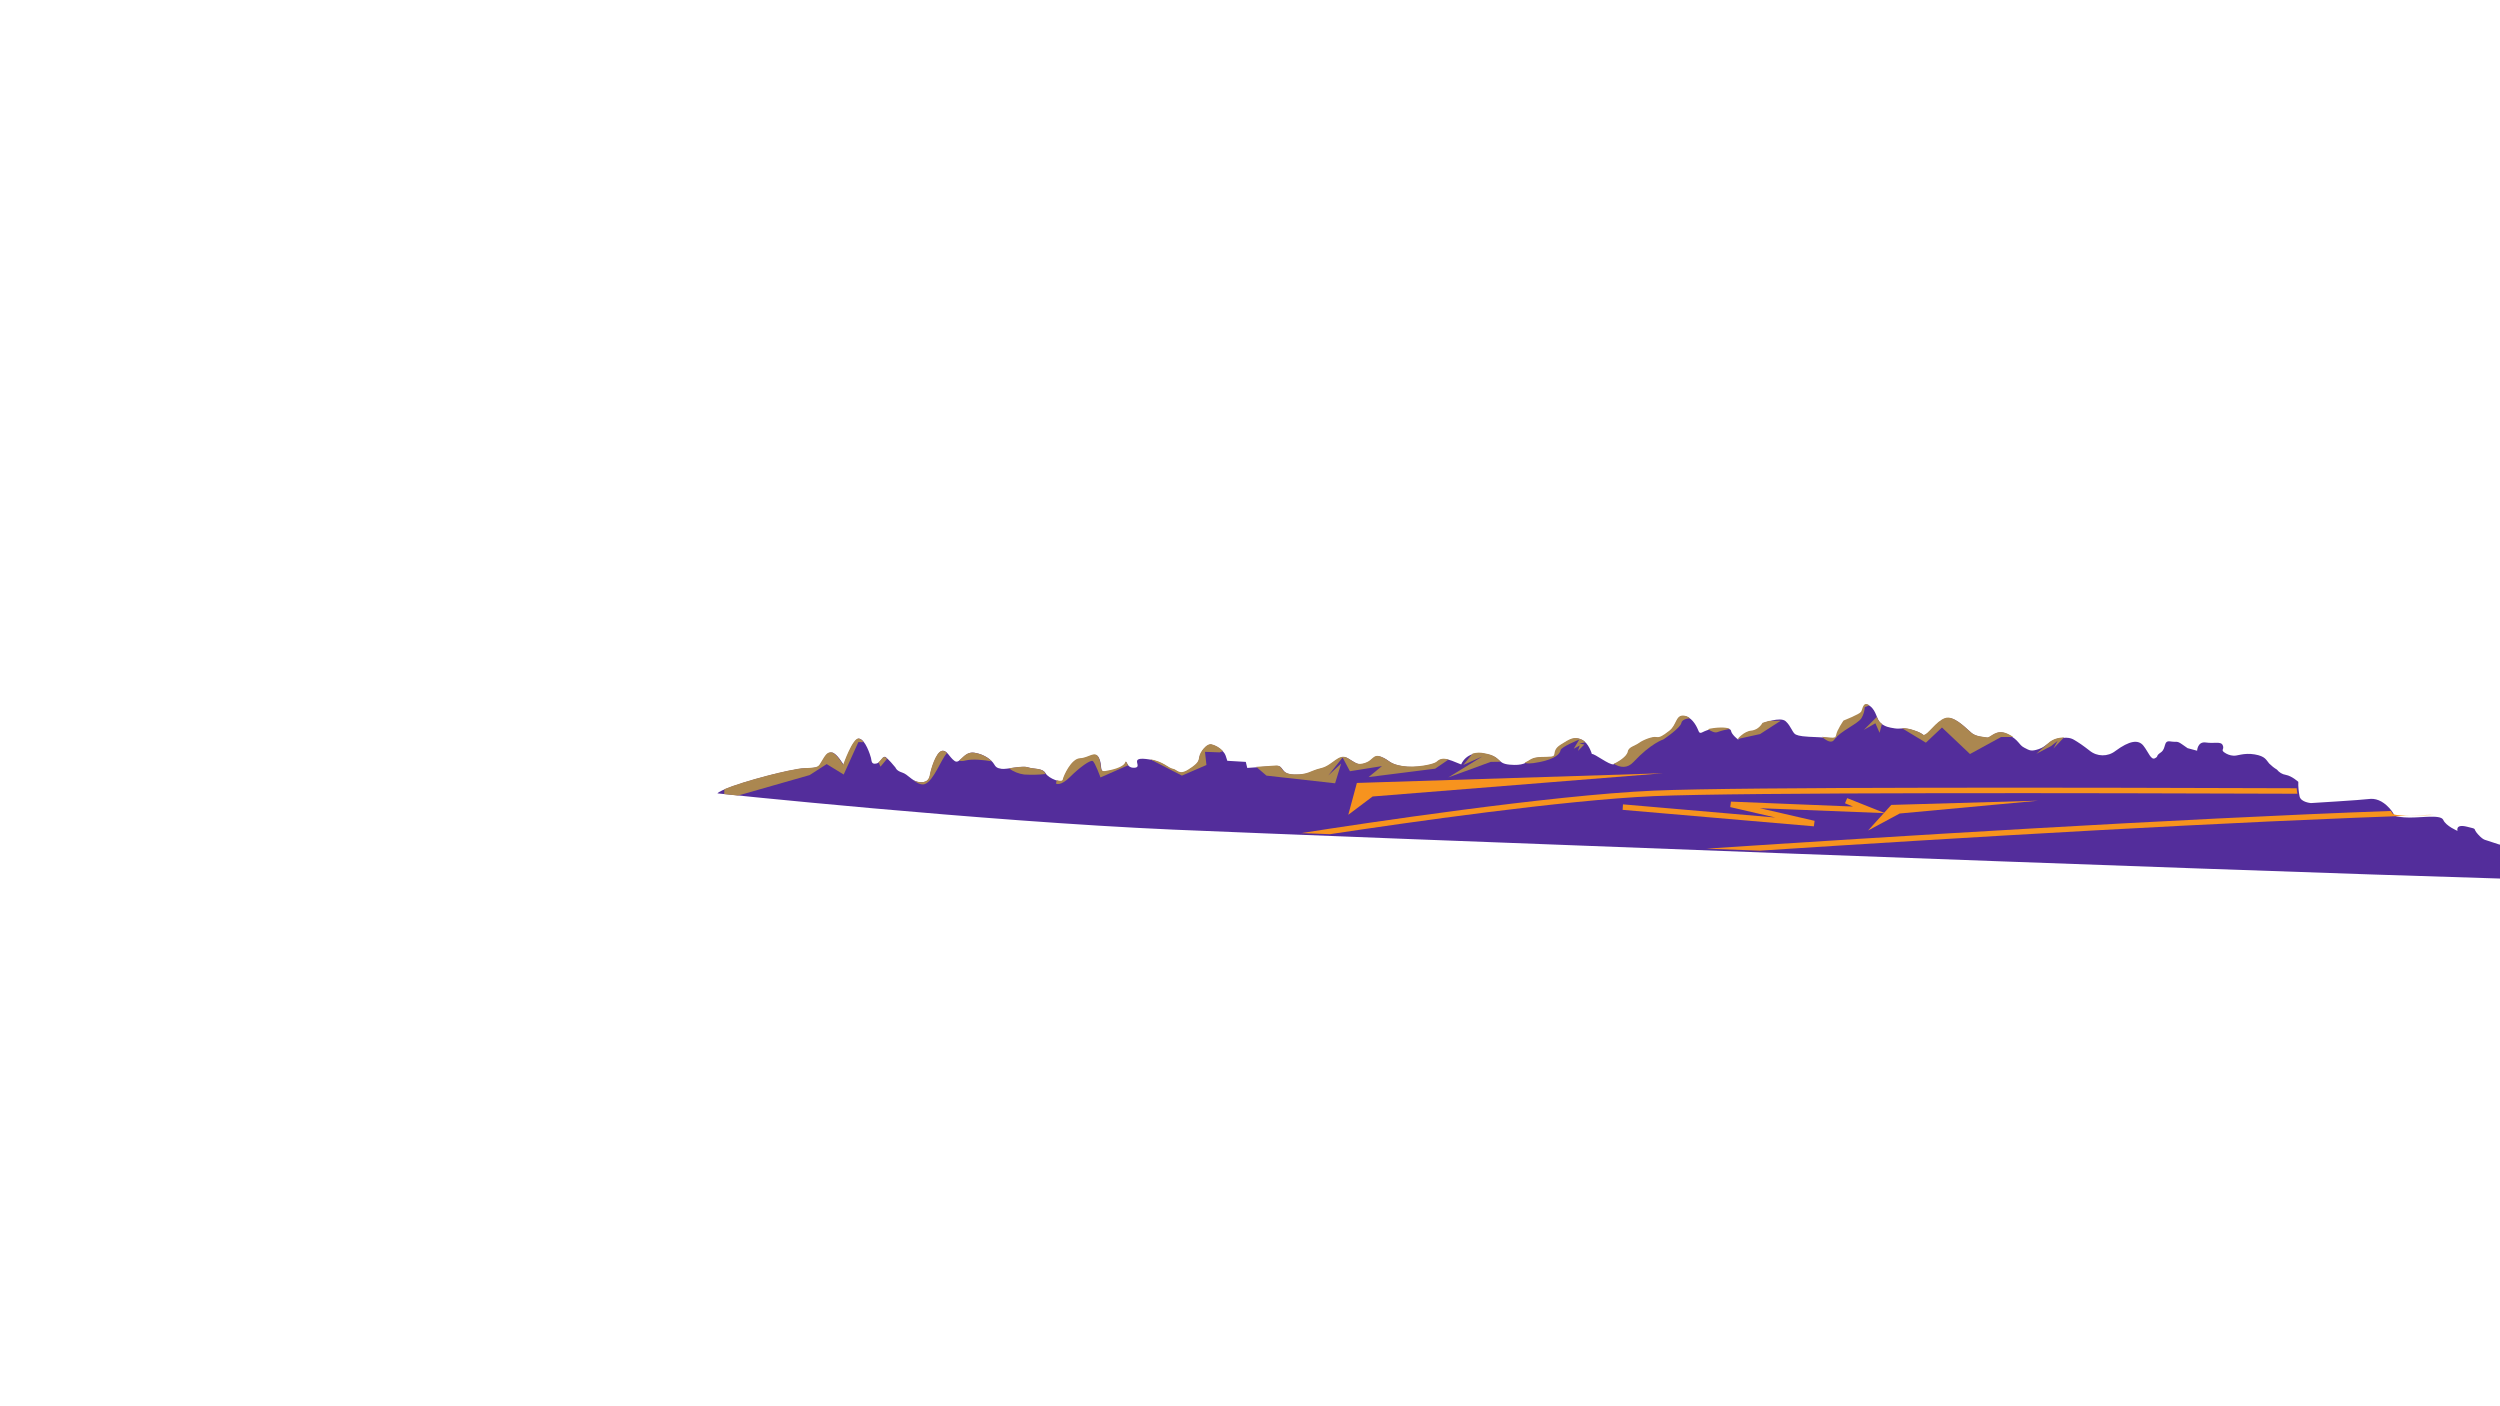
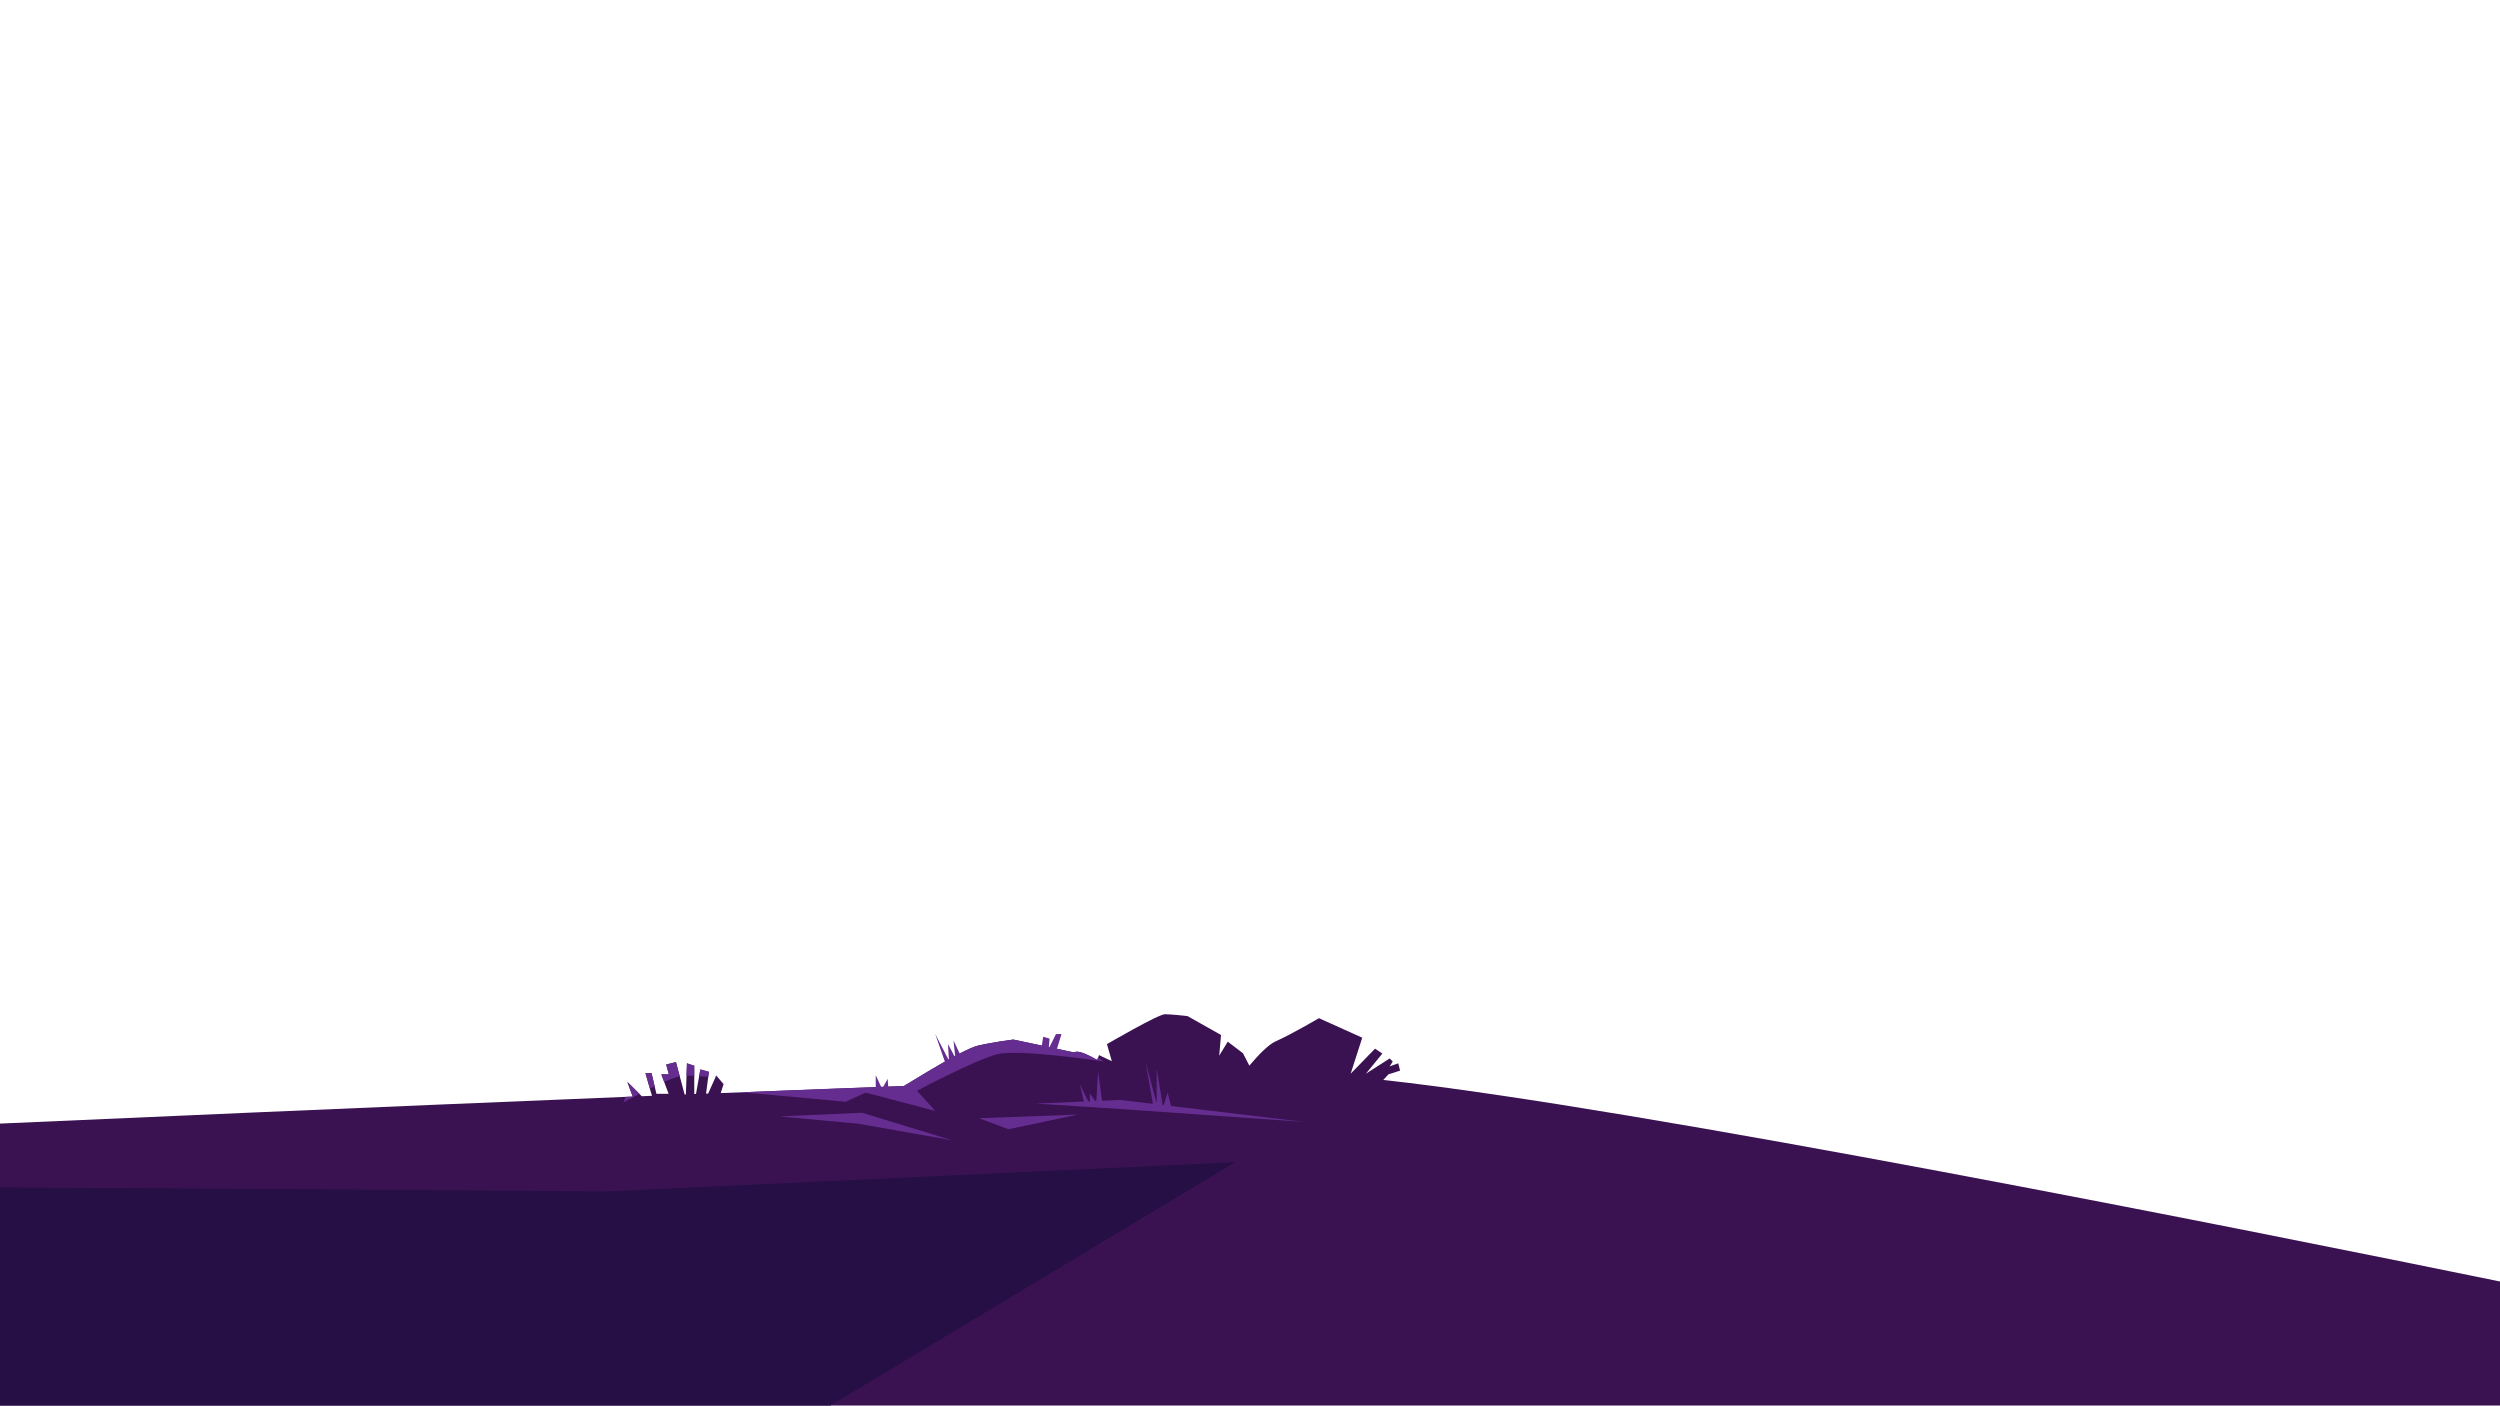
- <svg xmlns="http://www.w3.org/2000/svg" version="1.1" id="Layer_1" x="0px" y="0px" viewBox="0 0 1366 768" style="enable-background:new 0 0 1366 768;" xml:space="preserve">
-   <style type="text/css">
- 	.st0{fill:#532D9B;}
- 	.st1{fill:#AB8750;}
- 	.st2{fill:#F7931E;}
- </style>
-   <path class="st0" d="M1362.7,460.5c-5.1-1.9-5.3-0.9-8.7-4.6s0.4-2.6-6.1-4.2s-5.1,2.3-5.1,2.3s-6.3-2.6-7.8-6s-14.1-0.7-21.4-1.4  s-4-0.6-8-5s-7.9-5.5-11.4-5s-31.5,2.2-31.5,2.2s-5.4-0.4-6.2-3.6c-0.5-2.6-0.8-5.3-0.7-8c0,0-3.5-3.2-6.8-3.8  c-2-0.3-3.7-1.4-4.9-2.9c-1.5-0.9-2.9-2-4.2-3.3c-1.7-1.9-2-4-8-5s-9.7,1-11.6,0.7c-1.8-0.1-3.6-0.8-5.1-1.9  c-1.8-1.4,0.3-1.5-0.7-3.8s-4.6-0.8-9.2-1.5c-4.6-0.7-4.8,4.5-4.8,4.5l-5.2-1.4l-3-2.1c-3-2.1-2.6-1-6.5-1.6s-2,3.9-5.1,6  s-1,2-3.2,3.2c-2.2,1.2-3.5-3.2-6.3-6.8c-2.8-3.6-7.7-2.8-15.3,2.8c-4.2,3.3-10.1,3.2-14.2-0.2c0,0-4.2-3.3-6.7-4.8s-3.6-2.7-9.2-2  c-5.6,0.7-7.5,4.6-11.8,6c-4.3,1.4-4.9,0.8-8-0.8s-2.7-4.1-9-7.3c-6.3-3.2-9.2,2.2-11.1,1.9c-1.9-0.3-6-0.5-8.4-2.4  s-8.1-8.2-12.8-8.4c-4.7-0.2-10.1,7.8-12.3,9c-2.2,1.2,0,0-6.4-2.1s-7.3-0.7-10.6-1.2c-3.3-0.5-5.3-0.9-7.7-2.8s-2.3-6.7-5.9-9.4  s-3.7,2-4.6,3.5s-9.6,4.8-9.6,4.8s-3.6,5.2-4,7.8s-2.2,1.2-10.3,0.9s-10.1-0.6-12-1.4s-2.6-4.6-5.6-7.3s-12.4,1.1-12.4,1.1  s-2,3.9-6.1,4.3s-7.5,4.6-7.5,4.6s-3.6-2.7-3.9-4.9s-11.3-1.3-14.3,0.3s-2.9,1.1-3.9-1.2s-3.6-6.9-7.7-7.1s-3.6,5.2-7.5,8.3  s-5.4,3.9-7.3,3.5s-7,1.5-9.3,3.2s-5.8,2.2-6.2,4.8s-5.7,5.9-7.9,6.6s-10.5-6-11.9-5.6c0,0-1.7-6.1-5.5-7.8s-6-0.5-11.3,2.9  s-1.7,6.1-5.1,6.5s-8.1-0.3-11.1,1.4s-4.6,3.5-12,2.8s-4-4.4-13.9-6s-12.5,5.9-12.5,5.9l-5-2c-5.1-1.9-6.7-0.6-8.3,0.8  s-11.4,3.4-18.7,2.2s-6.9-3.2-11.4-5s-4.4,1.9-8.7,3.3s-4.8,0.3-9.7-2.6s-8.1,4-14.5,5.5s-6.7,3.6-14.8,3.4s-5.3-5.1-10-4.8  s-15.8,1.1-15.8,1.1l-0.8-3.3l-10.1-0.6l-0.9-2.8c-0.9-2.8-5.2-5.6-7.8-6s-6.1,4.3-6.5,6.8c-0.4,2.5-0.6,3.6-5.9,7s-6.1,0-8.7-0.4  c-2.6-0.4-5.4-4.6-14.7-5.6c-9.3-1-1.4,4.5-6.2,4.8c-4.8,0.3-3.9-4.9-5-2.4c-1.1,2.5-7.4,4-10.9,4.5s-1.5-3.4-3.5-7.4  s-5.4,0.2-10.2,0.4c-4.8,0.2-9,9.6-9.4,11.6c-0.4,2-8-0.8-9.6-3.7c-1.6-2.9-6.4-2.1-9.6-3.2s-11.7,1.2-14.4,0.8  c-2.7-0.4-3.2-1-4.3-2.8s-4.6-5-10.5-6c-5.9-1-7.9,6.6-10.9,4.5s-4.3-6.5-7.2-5.4s-5.6,9.6-6.2,13.2s-3.4,4.2-6.7,3.6  s-5.4-4.1-8.6-5.1s-3.6-2.7-3.6-2.7c-1.6-2-3.3-3.9-5.2-5.6c-1.8-1.4-2.5,2.8-5.3,3.4s-2.5-1.5-2.9-3.1s-3.1-10-6.4-10.5  S461,418,461,418s-3.7-6.4-6.3-6.8s-3.7,2-5.5,4.9c-1.8,2.9-1.3,3.5-9.4,3.7c-8.1,0.2-44.5,10-47.8,13.7c0,0,144,15.2,248.9,19.8  c88.2,3.8,575.3,22.4,727.1,26.8V462C1366,461.6,1364.3,461.1,1362.7,460.5z" />
-   <path class="st1" d="M820.2,416.2c-2.2-1.4-2.6-3.5-9.5-4.7c-2-0.4-4-0.3-6,0.2l-5.2,6.3l10.5-4.7l-18.7,11.5l23.2-8.5L820.2,416.2z  " />
-   <path class="st1" d="M1016.9,388.9c-0.9,1.4-9.6,4.8-9.6,4.8s-3.6,5.2-4,7.8c-0.4,2.3-1.8,1.5-7.8,1.1c2.5,2.2,5.3,3.8,6.8,1.5  c3-4.5,12.9-8.6,14.8-11.7c1.1-1.8,1.7-3.9,1.8-6l2.5-1C1017.9,382.9,1017.8,387.5,1016.9,388.9z" />
-   <path class="st1" d="M956.9,399.2c-4.1,0.4-7.5,4.6-7.5,4.6l12.3-2.7l11.3-7.3l-6.5,0.1c-2,0.5-3.5,1.1-3.5,1.1  S961.1,398.8,956.9,399.2z" />
-   <path class="st1" d="M864,404c-3.8-1.7-6-0.5-11.3,2.9s-1.7,6.1-5.1,6.5s-8.1-0.3-11.1,1.4c-1.2,0.7-2.2,1.4-3.4,1.9  c0.7,0.5,2.7,0.8,8.1-0.3c9-1.8,11.2-4.7,11.5-6.5s10.2-5.8,10.2-5.8l-3,5l3.3-1.8l-1,3l3.5-3.5l-2.8-0.5l3.3-0.7  C865.5,404.9,864.8,404.3,864,404z" />
-   <path class="st1" d="M1085.7,402.9c-2-0.3-6-0.5-8.4-2.4s-8.1-8.2-12.8-8.4c-4.7-0.2-10.1,7.8-12.3,9c-2.2,1.2,0,0-6.4-2.1  c-2.2-0.8-4.4-1.2-6.7-1.2l13.2,8l8.8-8.3l15.3,14.5l17-9.3h6.6c-0.9-0.7-1.9-1.2-2.9-1.7C1090.6,397.9,1087.7,403.2,1085.7,402.9z" />
-   <path class="st1" d="M1127.8,402.9c-0.6,0-1.4,0.1-2.2,0.2c-2.1,0.3-4,1-5.7,2.3l-7.3,6.5l8.2-4.3l3.5-2.8l-2.3,4.2L1127.8,402.9z" />
-   <path class="st1" d="M784.2,420l7.3-5c-3.9-1.1-5.3,0.1-6.7,1.3c-1.6,1.3-11.4,3.4-18.7,2.2s-6.9-3.2-11.4-5s-4.4,1.9-8.7,3.3  s-4.8,0.3-9.7-2.6s-8.1,4-14.5,5.5s-6.7,3.6-14.8,3.4s-5.3-5.1-10-4.8c-2.6,0.1-7.1,0.5-10.6,0.7l5.6,4.8l37.5,4.2l3.3-10.8l-7,6.5  l7.8-9.8l4,7.5l17.5-2.8l-7.3,6L784.2,420z" />
-   <path class="st1" d="M1027,400.4l1.3-4.9c-0.3-0.2-0.6-0.4-0.8-0.6c-0.9-0.9-1.6-2-2-3.2l-7.1,7.1l6.3-3.6L1027,400.4z" />
-   <path class="st1" d="M561.5,419.2c-2.2-0.7-6.7,0.1-10.3,0.6c2.5,1.8,5.4,3,8.4,3.4c3.9,0.2,7.9,0.2,11.8-0.3  c-0.1-0.2-0.3-0.4-0.4-0.5C569.6,419.5,564.7,420.3,561.5,419.2z" />
-   <path class="st1" d="M480,416.5l1.1,2.4l3.6-4.3c-0.3-0.2-0.5-0.5-0.8-0.7C482.4,412.8,481.7,415.2,480,416.5z" />
-   <path class="st1" d="M395.7,433.9l7.5,0.8l39.2-11.2l9.3-6l9.3,5.7l8-17.7h2.8c-0.6-1-1.5-1.7-2.6-2c-3.3-0.5-8.5,14.4-8.5,14.4  s-3.7-6.4-6.3-6.8s-3.7,2-5.5,4.9c-1.8,2.9-1.3,3.5-9.4,3.7c-6.8,0.2-33.3,7.1-43.7,11.5L395.7,433.9z" />
-   <path class="st1" d="M659.2,418l-0.8-7.2l8.1,0.3l1.7-0.7c-1.7-1.9-4-3.2-6.4-3.8c-2.6-0.4-6.1,4.3-6.5,6.8c-0.4,2.5-0.6,3.6-5.9,7  s-6.1,0-8.7-0.4c-2.4-0.4-4.9-3.9-12.4-5.2l17.5,9L659.2,418z" />
-   <path class="st1" d="M514.2,410.4c-2.9,1.1-5.6,9.6-6.2,13.2s-3.4,4.2-6.7,3.6c-1.2-0.3-2.4-0.8-3.3-1.6c2.8,2.2,5.5,3.6,7.4,2.8  c4.7-1.8,8.6-13,12-17C516.5,410.5,515.5,409.9,514.2,410.4z" />
-   <path class="st1" d="M524.1,415.5c0.7,0.4,1.8,0.5,3.6,0c3.7-0.9,9.7-0.3,14.2,0.5c-2.6-2.6-6-4.2-9.6-4.7  C528.2,410.6,526.1,414,524.1,415.5z" />
-   <path class="st1" d="M912.2,399.2c-3.9,3-5.4,3.9-7.3,3.5s-7,1.5-9.3,3.2s-5.8,2.2-6.2,4.8s-5.5,5.8-7.7,6.6c3.6,2.2,7.5,2.7,10.9-1  c9.5-10.2,16.3-12.3,16.3-12.3s9.3-6.2,9.8-9c0.3-1.6,2.5-2.4,4.7-2.5c-1-0.9-2.4-1.5-3.7-1.5C915.6,390.8,916.1,396.1,912.2,399.2z  " />
-   <path class="st1" d="M938.5,400c2.1-0.8,4.4-1.3,6.6-1.7c-1.6-1.2-8.1-0.9-11.9,0.1C935.2,399.7,937.1,400.6,938.5,400z" />
-   <path class="st1" d="M584.7,424.5c5.3-5.3,11-9.3,12.3-8.7s4.3,9,4.3,9l15.2-6.7c-1.2-1.3-1.1-3-1.8-1.3c-1.1,2.5-7.4,4-10.9,4.5  s-1.5-3.4-3.5-7.4s-5.4,0.2-10.2,0.4c-4.8,0.2-9,9.6-9.4,11.6c-0.1,0.9-1.6,0.9-3.3,0.4l-0.4,1.8C577,428.2,579.4,429.8,584.7,424.5  z" />
-   <path class="st2" d="M903.6,432c-56.5,2.5-158.3,17.8-192.6,23.2c5,0.2,10.3,0.4,15.7,0.6c43-6.5,127.5-18.6,177-20.8  c48.2-2.1,241.3-1.7,351.6-1.3c-0.2-1-0.3-2-0.4-3C1144.5,430.3,951.8,429.9,903.6,432z" />
-   <polygon class="st2" points="886.6,442.5 991.1,451.5 991.5,448.5 961.6,441.6 1029.9,444.3 1009.3,436.1 1008.1,438.9   1012.5,440.7 945.8,438 945.4,441 970.1,446.7 886.8,439.5 " />
-   <path class="st2" d="M961.5,464.8c104.6-6.8,258.4-16.1,368.1-19.5c-4.7-0.3-12.1,0.8-17.1,0.3c-5.5-0.5-5-0.6-6.1-2.5  c-118.6,4.3-277.1,14.2-374,20.6C942,464.1,951.7,464.4,961.5,464.8z" />
-   <polygon class="st2" points="1020.7,453.8 1033.4,439.8 1113.6,437.5 1038,444.5 " />
-   <polygon class="st2" points="736.7,445.2 741.4,427.8 908.7,422.5 750,435.2 " />
+ <svg xmlns="http://www.w3.org/2000/svg" id="Ñëîé_7" data-name="Ñëîé 7" viewBox="0 0 1366 768">
+   <path d="M734.36,625.18l-.38,0-44.89-2,.08-.55c.06-.39,1-1.6,2.79-3.6l.86-1c2.93-3.34,6.56-7.52,12.87-7.19,3.37.17,5.19.59,6.14,1.05v-9.46l10.81,6.76,2-10.72,14.94,10.67Zm-43.8-3,43.09,1.94,4.77-14.62-13.06-9.33-2,10.62-10.52-6.58V613h-1l0,.12s-.6-1-6.21-1.29c-5.78-.28-9.28,3.67-12.07,6.85l-.87,1C691.55,621,690.91,621.74,690.56,622.21Z" style="fill:#3a1252" />
+   <path d="M595,609.19l-35.73-.69-.85-5.94.8.32c.08,0,8,3.21,10.13,3.62,0-.9-1.71-4.18-3.4-6.89l-.88-1.41,1.51.69c6.41,2.92,13.63,5.78,14.79,5.73a11.4,11.4,0,0,1,3.1-2.21l-4.12-21,9.35,15.1L591,584l7.1,13.82,1.7,5.5-7.54-3.59-1.38,3.58Zm-34.86-1.68,32.94.64-3.26-4.75,2-5.08,6.46,3.08-1-3.25-5.54-10.77-1.31,12.12-8-12.9,3.21,16.35-.34.17a11.24,11.24,0,0,0-3.14,2.16c-.24.36-.85,1.29-14.48-4.82,1.49,2.52,3.17,5.76,2.54,6.7a.84.84,0,0,1-.89.34,91.37,91.37,0,0,1-9.63-3.38Z" style="fill:#3a1252" />
+   <path d="M1366,768V700.21c-138.44-28.32-471.43-95-610.18-110.12l2.85-3.09,6.33-2-1-4-4.67,1.67L761,580l-1.67-1.67-13,8.33,9-11-4-2.67L738,586.67,744.33,567l-23.67-10.67S706,565,697,569c-4,1.79-9.51,7.51-14.35,13.28l-3.48-6.78-8.33-6.33-4.67,7.67,1-11.33-18.33-10.33s-8.67-1-12.33-1-31.67,16.33-31.67,16.33l2.67,9.33-7-3.33-1,2.63c-4.39-2.53-9.07-4.77-11.49-4.46a7.34,7.34,0,0,0-1.5.43l.17-.1-33-7s-10.67,1.33-19.33,3.33c-7.94,1.83-34.92,18.78-40.14,21.86l-.32.19c-32.15,1.2-65.89,2.51-100.09,3.87l1.55-4.92-4-4.67-4.44,9.86-1.12,0,1.55-11.9-4.67-1.33-2.4,13.46-.93,0V582.33l-4-1.33-.59,17-.69,0-4.72-17.7L364,581.67l1.47,5.33h-4.13l4,10.67h-6.67L356,586.33h-3.33l3.55,12.42-5.57.23-8-8,3.07,8.18C200,605.1,55.66,611.45,0,613.93V768Z" style="fill:#3a1252" />
+   <path d="M462,602l11-5,38,10-10-11s32-17,44-20,58,4,58,4l-3-2.21-.51,1.34c-4.39-2.53-9.07-4.77-11.49-4.46a7.34,7.34,0,0,0-1.5.43l.17-.1-33-7s-10.67,1.33-19.33,3.33c-7.94,1.83-34.92,18.78-40.14,21.86l-.32.19c-28.11,1-57.44,2.18-87.23,3.36L406,597C409,597,462,602,462,602Z" style="fill:#662d91" />
+   <path d="M382,588l5,.32.34-2.64-4.67-1.33Z" style="fill:#662d91" />
+   <path d="M356,586.33h-3.33l2.41,8.43,2.61-1.26Z" style="fill:#662d91" />
+   <path d="M344.1,592.43l-.43,1.24,2.07,5.51-4,.16-1,3s3.68-2.08,8.67-4.67Z" style="fill:#662d91" />
+   <path d="M369.33,580.33,364,581.67l1.47,5.33h-4.13l1.55,4.13a57.68,57.68,0,0,1,8.51-3.08Z" style="fill:#662d91" />
+   <path d="M390.92,588.58l1.28.09-.86-1Z" style="fill:#662d91" />
+   <path d="M375.1,587.68c1.18,0,2.62.08,4.23.16v-5.51l-4-1.33Z" style="fill:#662d91" />
+   <polygon points="426 610 471 608 520 623 469 614 426 610" style="fill:#662d91" />
+   <polygon points="566 603 612 601 712.33 613 613 606 566 603" style="fill:#662d91" />
+   <polygon points="535 611 589 609 551 617 535 611" style="fill:#662d91" />
+   <polygon points="518 585 511 565 518.5 579.5 518 570.5 522 578 521 568.5 525 577 518 585" style="fill:#662d91" />
+   <polygon points="478.5 595 478.5 587.5 482 595 485 589.5 485.5 596 478.5 595" style="fill:#662d91" />
+   <polygon points="569 573 570 566.5 573.5 567.5 573 573 577 565 580 565 576.5 576.5 569 573" style="fill:#662d91" />
+   <polygon points="630 603.5 626 580.5 632 603 632 584 635.5 605 638 597 640 605 630 603.5" style="fill:#662d91" />
+   <polygon points="592.5 603 590 592.5 595.5 603.5 595.5 597.5 599 602.33 600 585.5 602.5 604 592.5 603" style="fill:#662d91" />
+   <path d="M331,651S99.07,649.13,0,648.83V768H453.71L675,635Z" style="fill:#260f44" />
</svg>
